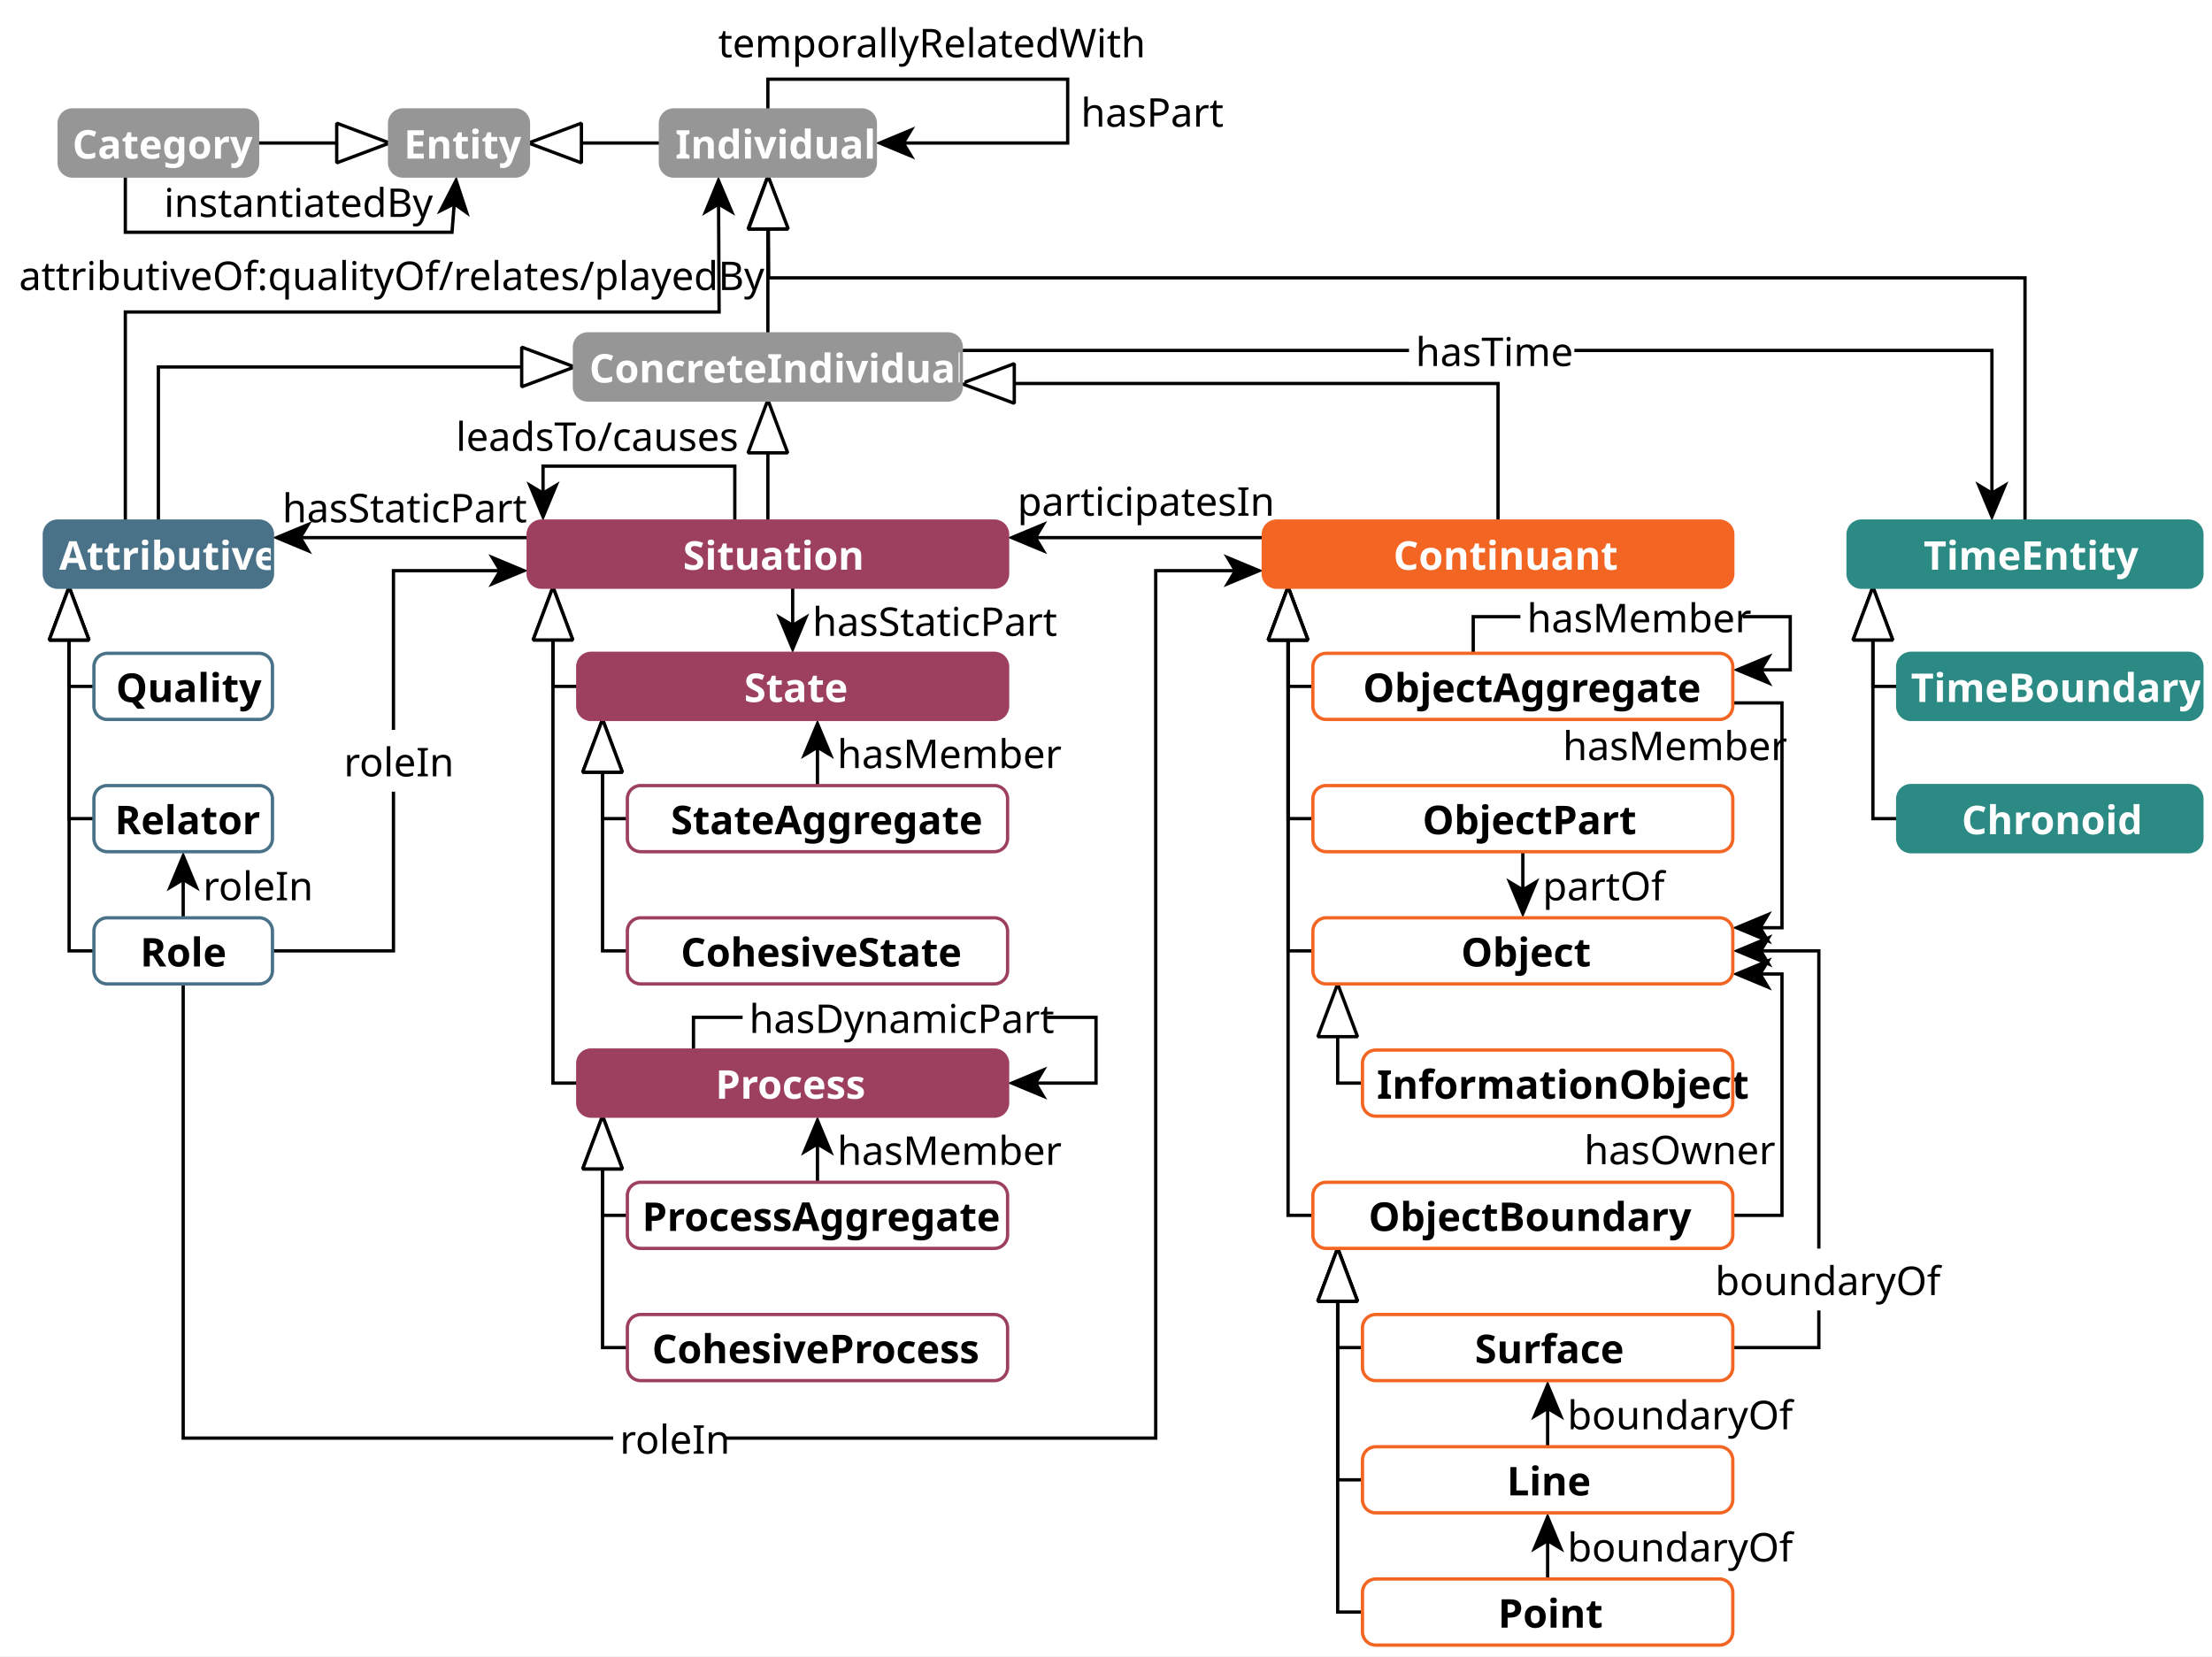
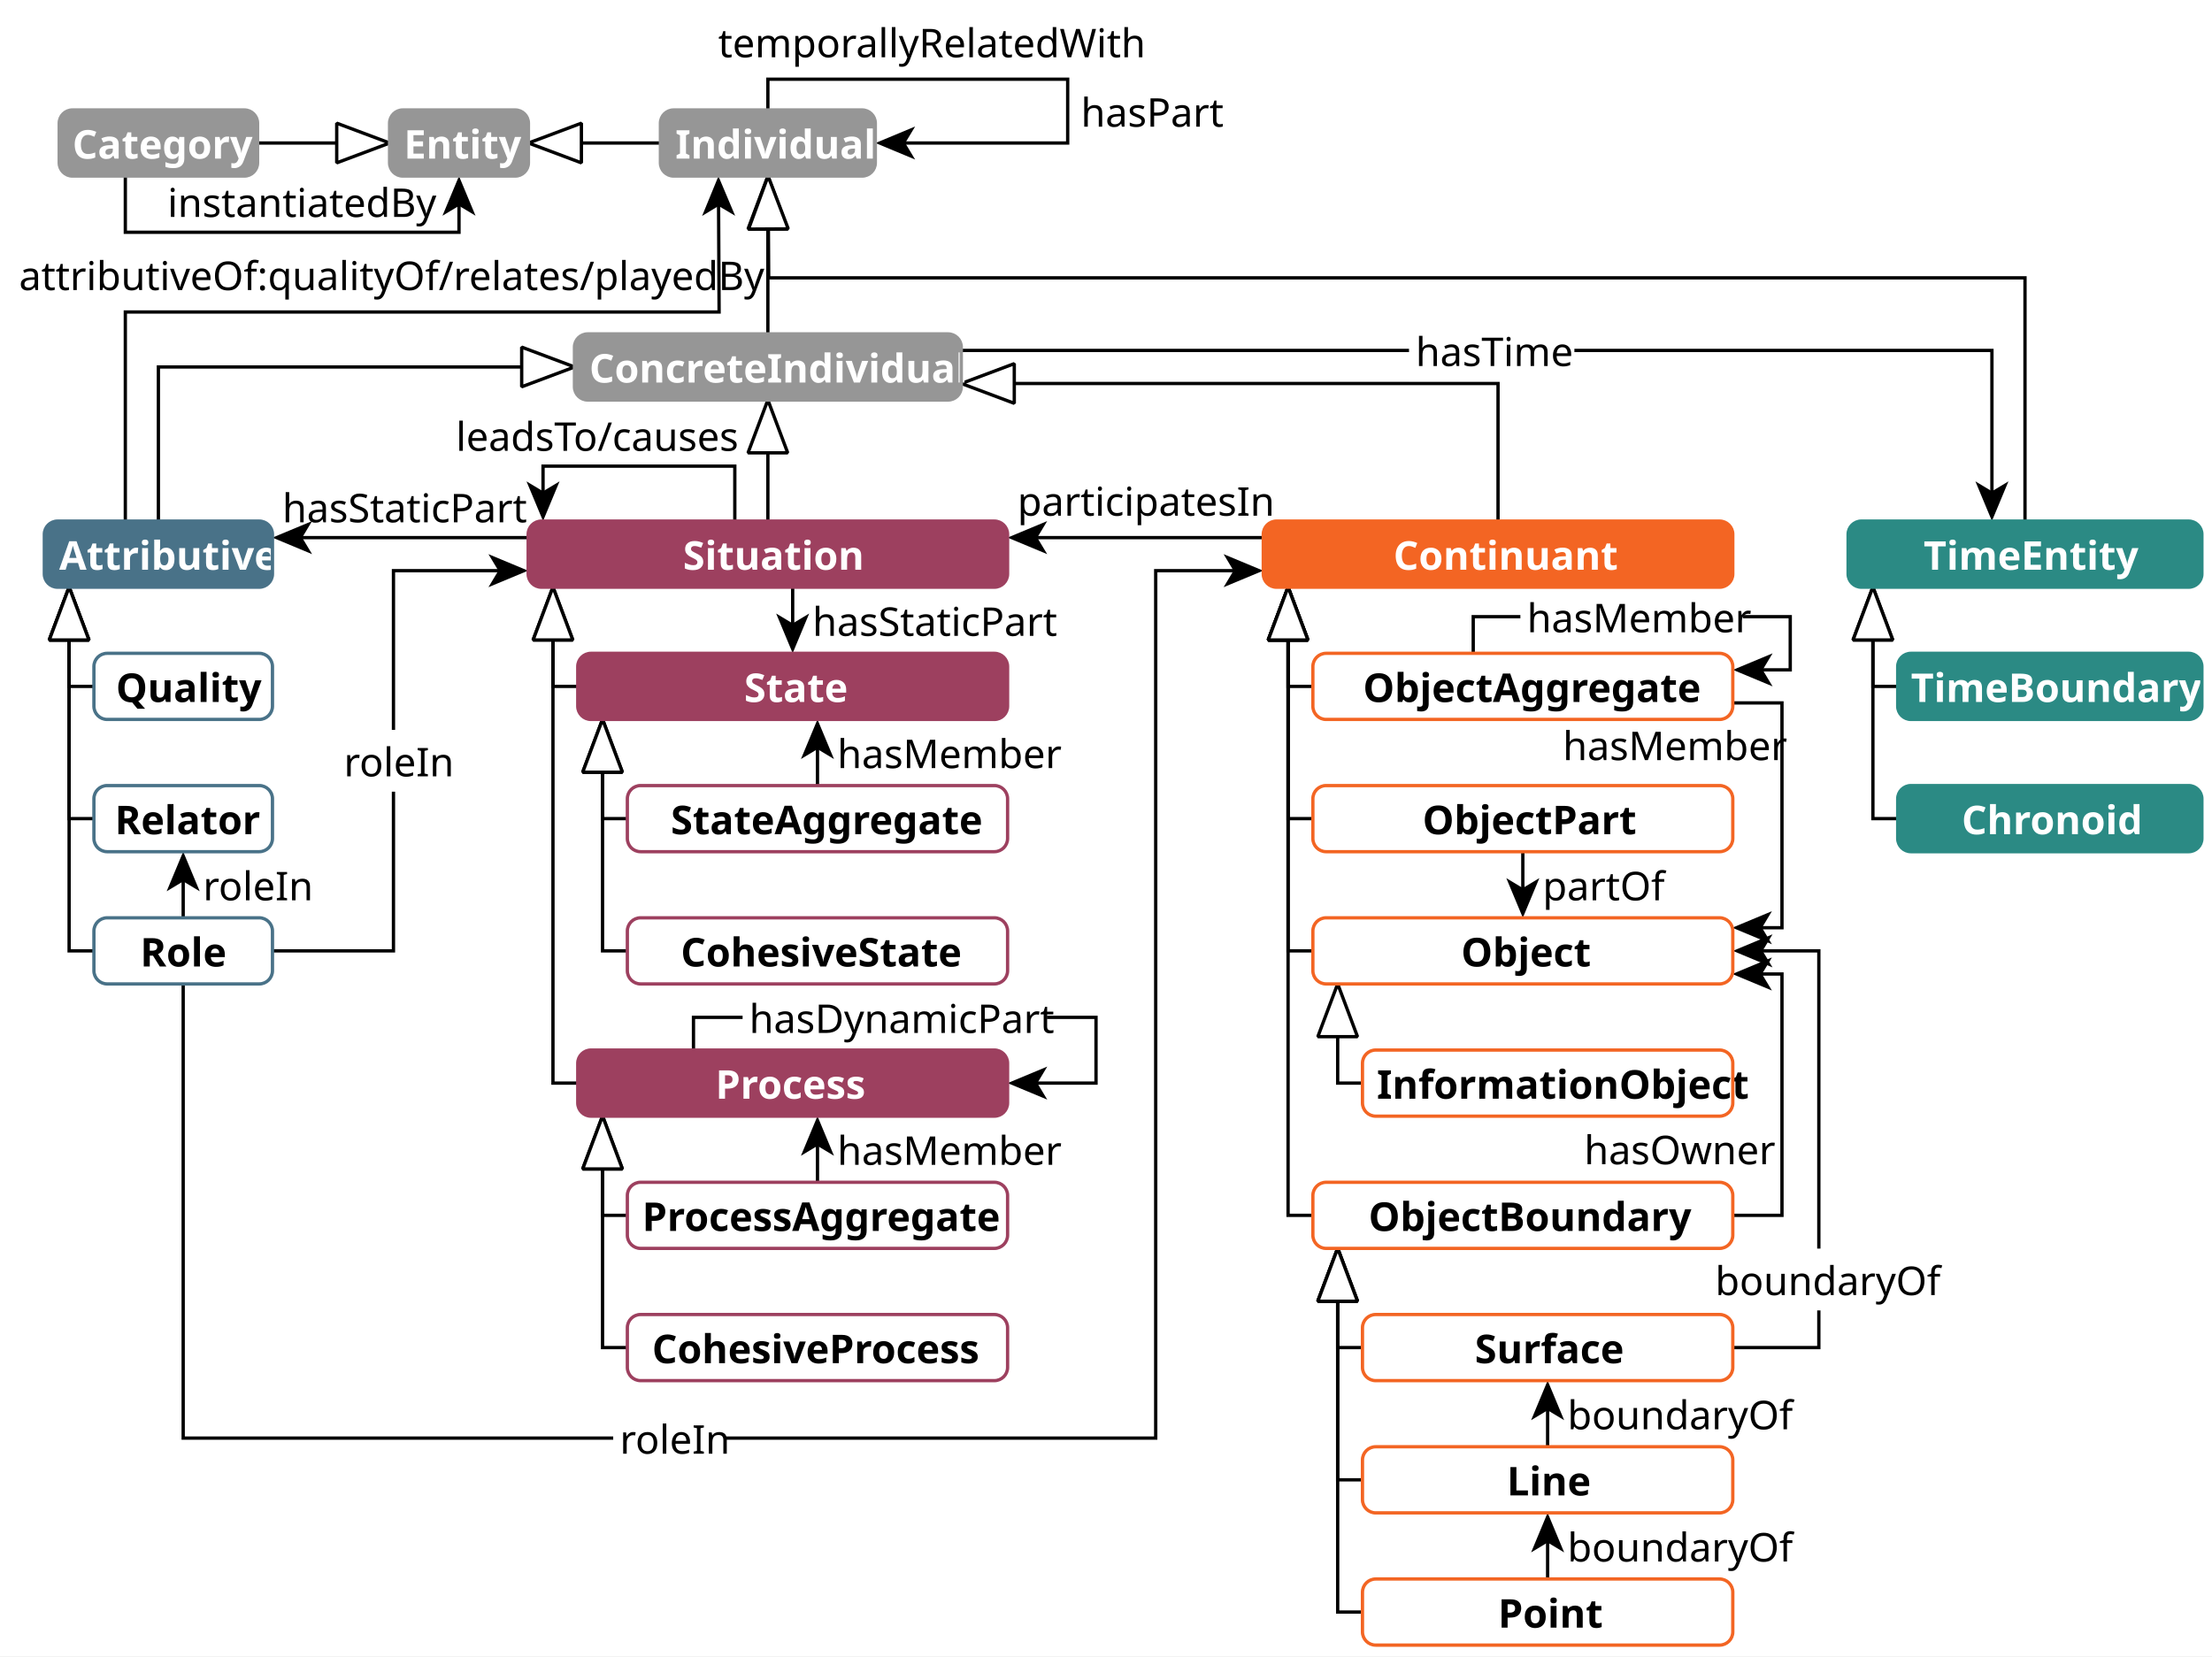
<svg xmlns="http://www.w3.org/2000/svg" fill-opacity="1" color-rendering="auto" color-interpolation="auto" text-rendering="auto" stroke="black" stroke-linecap="square" width="1338" stroke-miterlimit="10" shape-rendering="auto" stroke-opacity="1" fill="black" stroke-dasharray="none" font-weight="normal" stroke-width="1" height="1002" font-family="'Dialog'" font-style="normal" stroke-linejoin="miter" font-size="12px" stroke-dashoffset="0" image-rendering="auto">
  <defs id="genericDefs" />
  <g>
    <defs id="defs1">
      <clipPath clipPathUnits="userSpaceOnUse" id="clipPath1">
        <path d="M0 0 L1338 0 L1338 1002 L0 1002 L0 0 Z" />
      </clipPath>
      <clipPath clipPathUnits="userSpaceOnUse" id="clipPath2">
        <path d="M256 -515 L925 -515 L925 -14 L256 -14 L256 -515 Z" />
      </clipPath>
    </defs>
    <g fill="white" text-rendering="geometricPrecision" shape-rendering="geometricPrecision" transform="scale(2,2) translate(-256,515)" stroke="white">
      <rect x="256" width="669" height="501" y="-515" clip-path="url(#clipPath2)" stroke="none" />
    </g>
    <g text-rendering="geometricPrecision" stroke-miterlimit="1.45" shape-rendering="geometricPrecision" transform="matrix(2,0,0,2,-512,1030)" stroke-linecap="butt">
      <path fill="none" d="M333.869 -471.741 L358.838 -471.741" clip-path="url(#clipPath2)" />
      <path fill="white" d="M373.838 -471.741 L357.838 -477.741 L357.838 -465.741 Z" clip-path="url(#clipPath2)" stroke="none" />
      <path fill="none" d="M373.838 -471.741 L357.838 -477.741 L357.838 -465.741 Z" clip-path="url(#clipPath2)" />
      <path fill="none" d="M455.713 -471.741 L430.841 -471.741" clip-path="url(#clipPath2)" />
      <path fill="white" d="M415.841 -471.741 L431.841 -465.741 L431.841 -477.741 Z" clip-path="url(#clipPath2)" stroke="none" />
      <path fill="none" d="M415.841 -471.741 L431.841 -465.741 L431.841 -477.741 Z" clip-path="url(#clipPath2)" />
-       <path fill="none" d="M293.904 -461.707 L293.904 -444.742 L392.705 -444.742 L393.412 -453.773" clip-path="url(#clipPath2)" />
-       <path d="M394.037 -461.748 L388.115 -450.175 L393.334 -452.776 L398.084 -449.394 Z" clip-path="url(#clipPath2)" stroke="none" />
-       <text x="305.614" xml:space="preserve" y="-449.379" clip-path="url(#clipPath2)" font-family="sans-serif" stroke="none">instantiatedBy</text>
+       <path fill="none" d="M293.904 -461.707 L293.904 -444.742 L394.82 -444.742 L394.82 -453.748" clip-path="url(#clipPath2)" />
+       <path d="M394.82 -461.748 L389.82 -449.748 L394.82 -452.748 L399.82 -449.748 Z" clip-path="url(#clipPath2)" stroke="none" />
+       <text x="306.671" xml:space="preserve" y="-449.379" clip-path="url(#clipPath2)" font-family="sans-serif" stroke="none">instantiatedBy</text>
      <path fill="none" d="M303.904 -357.36 L303.904 -404 L414.777 -404" clip-path="url(#clipPath2)" />
      <path fill="white" d="M429.777 -404 L413.777 -410 L413.777 -398 Z" clip-path="url(#clipPath2)" stroke="none" />
      <path fill="none" d="M429.777 -404 L413.777 -410 L413.777 -398 Z" clip-path="url(#clipPath2)" />
      <path fill="none" d="M488.236 -357.36 L488.236 -379.025" clip-path="url(#clipPath2)" />
      <path fill="white" d="M488.236 -394.025 L482.236 -378.025 L494.236 -378.025 Z" clip-path="url(#clipPath2)" stroke="none" />
      <path fill="none" d="M488.236 -394.025 L482.236 -378.025 L494.236 -378.025 Z" clip-path="url(#clipPath2)" />
      <path fill="none" d="M709.067 -357.386 L709.067 -399 L561.759 -399" clip-path="url(#clipPath2)" />
      <path fill="white" d="M546.759 -399 L562.759 -393 L562.759 -405 Z" clip-path="url(#clipPath2)" stroke="none" />
      <path fill="none" d="M546.759 -399 L562.759 -393 L562.759 -405 Z" clip-path="url(#clipPath2)" />
      <path fill="none" d="M546.758 -409 L858.442 -409 L858.442 -365.399" clip-path="url(#clipPath2)" />
      <path d="M858.442 -357.399 L863.442 -369.399 L858.442 -366.399 L853.442 -369.399 Z" clip-path="url(#clipPath2)" stroke="none" />
      <rect x="682.144" y="-418.351" clip-path="url(#clipPath2)" fill="white" width="50.014" height="18.701" stroke="none" />
      <text x="684.144" xml:space="preserve" y="-404.286" clip-path="url(#clipPath2)" font-family="sans-serif" stroke="none">hasTime</text>
      <path fill="none" d="M829.939 -307.38 L822.442 -307.38 L822.442 -322.419" clip-path="url(#clipPath2)" />
      <path fill="white" d="M822.442 -337.419 L816.442 -321.419 L828.442 -321.419 Z" clip-path="url(#clipPath2)" stroke="none" />
      <path fill="none" d="M822.442 -337.419 L816.442 -321.419 L828.442 -321.419 Z" clip-path="url(#clipPath2)" />
      <path fill="none" d="M829.939 -267.38 L822.442 -267.38 L822.442 -322.419" clip-path="url(#clipPath2)" />
      <path fill="white" d="M822.442 -337.419 L816.442 -321.419 L828.442 -321.419 Z" clip-path="url(#clipPath2)" stroke="none" />
      <path fill="none" d="M822.442 -337.419 L816.442 -321.419 L828.442 -321.419 Z" clip-path="url(#clipPath2)" />
      <path fill="none" d="M488.236 -414.022 L488.236 -446.736" clip-path="url(#clipPath2)" />
      <path fill="white" d="M488.236 -461.736 L482.236 -445.736 L494.236 -445.736 Z" clip-path="url(#clipPath2)" stroke="none" />
      <path fill="none" d="M488.236 -461.736 L482.236 -445.736 L494.236 -445.736 Z" clip-path="url(#clipPath2)" />
      <path fill="none" d="M868.442 -357.377 L868.442 -430.947 L488.486 -430.947 L488.389 -446.742" clip-path="url(#clipPath2)" />
      <path fill="white" d="M488.297 -461.742 L482.395 -445.705 L494.395 -445.779 Z" clip-path="url(#clipPath2)" stroke="none" />
      <path fill="none" d="M488.297 -461.742 L482.395 -445.705 L494.395 -445.779 Z" clip-path="url(#clipPath2)" />
      <path fill="none" d="M293.904 -357.349 L293.904 -420.62 L473.486 -420.62 L473.324 -453.707" clip-path="url(#clipPath2)" />
      <path d="M473.285 -461.707 L468.343 -449.682 L473.329 -452.707 L478.343 -449.731 Z" clip-path="url(#clipPath2)" stroke="none" />
      <text x="261.751" xml:space="preserve" y="-427.257" clip-path="url(#clipPath2)" font-family="sans-serif" stroke="none">attributiveOf:qualityOf/relates/playedBy</text>
      <path fill="none" d="M488.236 -481.73 L488.236 -491.041 L578.91 -491.041 L578.91 -471.741 L528.778 -471.741" clip-path="url(#clipPath2)" />
      <path d="M520.778 -471.741 L532.778 -466.741 L529.778 -471.741 L532.778 -476.741 Z" clip-path="url(#clipPath2)" stroke="none" />
      <text x="473.216" xml:space="preserve" y="-497.678" clip-path="url(#clipPath2)" font-family="sans-serif" stroke="none">temporallyRelatedWith</text>
      <text x="582.91" xml:space="preserve" y="-476.677" clip-path="url(#clipPath2)" font-family="sans-serif" stroke="none">hasPart</text>
      <path fill="none" d="M638.089 -352.38 L568.711 -352.38" clip-path="url(#clipPath2)" />
      <path d="M560.711 -352.38 L572.711 -347.38 L569.711 -352.38 L572.711 -357.38 Z" clip-path="url(#clipPath2)" stroke="none" />
      <text x="563.715" xml:space="preserve" y="-359.016" clip-path="url(#clipPath2)" font-family="sans-serif" stroke="none">participatesIn</text>
      <path fill="none" d="M430.705 -307.38 L423.236 -307.38 L423.236 -322.419" clip-path="url(#clipPath2)" />
      <path fill="white" d="M423.236 -337.419 L417.236 -321.419 L429.236 -321.419 Z" clip-path="url(#clipPath2)" stroke="none" />
      <path fill="none" d="M423.236 -337.419 L417.236 -321.419 L429.236 -321.419 Z" clip-path="url(#clipPath2)" />
      <path fill="none" d="M430.705 -187.38 L423.236 -187.38 L423.236 -322.419" clip-path="url(#clipPath2)" />
      <path fill="white" d="M423.236 -337.419 L417.236 -321.419 L429.236 -321.419 Z" clip-path="url(#clipPath2)" stroke="none" />
      <path fill="none" d="M423.236 -337.419 L417.236 -321.419 L429.236 -321.419 Z" clip-path="url(#clipPath2)" />
      <path fill="none" d="M495.736 -325.419 L495.736 -337.402" clip-path="url(#clipPath2)" />
      <path d="M495.736 -317.419 L500.736 -329.419 L495.736 -326.419 L490.736 -329.419 Z" clip-path="url(#clipPath2)" stroke="none" />
      <text x="501.736" xml:space="preserve" y="-322.666" clip-path="url(#clipPath2)" font-family="sans-serif" stroke="none">hasStaticPart</text>
      <path fill="none" d="M478.236 -357.388 L478.236 -374 L420.236 -374 L420.236 -365.388" clip-path="url(#clipPath2)" />
      <path d="M420.236 -357.388 L425.236 -369.388 L420.236 -366.388 L415.236 -369.388 Z" clip-path="url(#clipPath2)" stroke="none" />
      <text x="393.9" xml:space="preserve" y="-378.637" clip-path="url(#clipPath2)" font-family="sans-serif" stroke="none">leadsTo/causes</text>
      <path fill="none" d="M338.389 -227.38 L375 -227.38 L375 -342.38 L407.722 -342.38" clip-path="url(#clipPath2)" />
      <path d="M415.722 -342.38 L403.722 -347.38 L406.722 -342.38 L403.722 -337.38 Z" clip-path="url(#clipPath2)" stroke="none" />
      <rect x="357.991" y="-294.23" clip-path="url(#clipPath2)" fill="white" width="34.018" height="18.701" stroke="none" />
      <text x="359.991" xml:space="preserve" y="-280.166" clip-path="url(#clipPath2)" font-family="sans-serif" stroke="none">roleIn</text>
      <path fill="none" d="M724.067 -89.419 L724.067 -77.383" clip-path="url(#clipPath2)" />
      <path d="M724.067 -97.419 L719.067 -85.419 L724.067 -88.419 L729.067 -85.419 Z" clip-path="url(#clipPath2)" stroke="none" />
      <text x="730.067" xml:space="preserve" y="-82.666" clip-path="url(#clipPath2)" font-family="sans-serif" stroke="none">boundaryOf</text>
      <path fill="none" d="M653.09 -307.38 L645.567 -307.38 L645.567 -322.419" clip-path="url(#clipPath2)" />
      <path fill="white" d="M645.567 -337.419 L639.567 -321.419 L651.567 -321.419 Z" clip-path="url(#clipPath2)" stroke="none" />
      <path fill="none" d="M645.567 -337.419 L639.567 -321.419 L651.567 -321.419 Z" clip-path="url(#clipPath2)" />
      <path fill="none" d="M653.09 -227.38 L645.567 -227.38 L645.567 -322.389" clip-path="url(#clipPath2)" />
      <path fill="white" d="M645.567 -337.389 L639.567 -321.389 L651.567 -321.389 Z" clip-path="url(#clipPath2)" stroke="none" />
      <path fill="none" d="M645.567 -337.389 L639.567 -321.389 L651.567 -321.389 Z" clip-path="url(#clipPath2)" />
      <path fill="none" d="M653.09 -147.38 L645.567 -147.38 L645.567 -322.37" clip-path="url(#clipPath2)" />
      <path fill="white" d="M645.567 -337.37 L639.567 -321.37 L651.567 -321.37 Z" clip-path="url(#clipPath2)" stroke="none" />
      <path fill="none" d="M645.567 -337.37 L639.567 -321.37 L651.567 -321.37 Z" clip-path="url(#clipPath2)" />
      <path fill="none" d="M653.09 -267.38 L645.567 -267.38 L645.567 -322.419" clip-path="url(#clipPath2)" />
      <path fill="white" d="M645.567 -337.419 L639.567 -321.419 L651.567 -321.419 Z" clip-path="url(#clipPath2)" stroke="none" />
      <path fill="none" d="M645.567 -337.419 L639.567 -321.419 L651.567 -321.419 Z" clip-path="url(#clipPath2)" />
      <path fill="none" d="M311.404 -217.413 L311.404 -80 L605.536 -80 L605.536 -342.38 L630.066 -342.38" clip-path="url(#clipPath2)" />
      <path d="M638.066 -342.38 L626.066 -347.38 L629.066 -342.38 L626.066 -337.38 Z" clip-path="url(#clipPath2)" stroke="none" />
      <rect x="441.461" y="-89.351" clip-path="url(#clipPath2)" fill="white" width="34.018" height="18.701" stroke="none" />
      <text x="443.461" xml:space="preserve" y="-75.286" clip-path="url(#clipPath2)" font-family="sans-serif" stroke="none">roleIn</text>
      <path fill="none" d="M668.039 -107.379 L660.567 -107.379 L660.567 -122.419" clip-path="url(#clipPath2)" />
      <path fill="white" d="M660.567 -137.419 L654.567 -121.419 L666.567 -121.419 Z" clip-path="url(#clipPath2)" stroke="none" />
      <path fill="none" d="M660.567 -137.419 L654.567 -121.419 L666.567 -121.419 Z" clip-path="url(#clipPath2)" />
      <path fill="none" d="M668.039 -67.379 L660.567 -67.379 L660.567 -122.419" clip-path="url(#clipPath2)" />
      <path fill="white" d="M660.567 -137.419 L654.567 -121.419 L666.567 -121.419 Z" clip-path="url(#clipPath2)" stroke="none" />
      <path fill="none" d="M660.567 -137.419 L654.567 -121.419 L666.567 -121.419 Z" clip-path="url(#clipPath2)" />
      <path fill="none" d="M668.039 -27.38 L660.567 -27.38 L660.567 -122.389" clip-path="url(#clipPath2)" />
      <path fill="white" d="M660.567 -137.389 L654.567 -121.389 L666.567 -121.389 Z" clip-path="url(#clipPath2)" stroke="none" />
      <path fill="none" d="M660.567 -137.389 L654.567 -121.389 L666.567 -121.389 Z" clip-path="url(#clipPath2)" />
      <path fill="none" d="M701.567 -317.386 L701.567 -328.464 L797.442 -328.464 L797.442 -312.38 L788.106 -312.38" clip-path="url(#clipPath2)" />
      <path d="M780.106 -312.38 L792.106 -307.38 L789.106 -312.38 L792.106 -317.38 Z" clip-path="url(#clipPath2)" stroke="none" />
      <rect x="715.826" y="-337.815" clip-path="url(#clipPath2)" fill="white" width="67.357" height="18.701" stroke="none" />
      <text x="717.826" xml:space="preserve" y="-323.75" clip-path="url(#clipPath2)" font-family="sans-serif" stroke="none">hasMember</text>
      <path fill="none" d="M724.067 -49.419 L724.067 -37.383" clip-path="url(#clipPath2)" />
      <path d="M724.067 -57.419 L719.067 -45.419 L724.067 -48.419 L729.067 -45.419 Z" clip-path="url(#clipPath2)" stroke="none" />
      <text x="730.067" xml:space="preserve" y="-42.666" clip-path="url(#clipPath2)" font-family="sans-serif" stroke="none">boundaryOf</text>
      <path fill="none" d="M780.056 -147.38 L794.942 -147.38 L794.942 -220.38 L787.903 -220.38" clip-path="url(#clipPath2)" />
      <path d="M779.903 -220.38 L791.903 -215.38 L788.903 -220.38 L791.903 -225.38 Z" clip-path="url(#clipPath2)" stroke="none" />
      <text x="735.118" xml:space="preserve" y="-162.833" clip-path="url(#clipPath2)" font-family="sans-serif" stroke="none">hasOwner</text>
      <path fill="none" d="M780.098 -107.379 L806.091 -107.379 L806.091 -227.38 L788.082 -227.38" clip-path="url(#clipPath2)" />
      <path d="M780.082 -227.38 L792.082 -222.38 L789.082 -227.38 L792.082 -232.38 Z" clip-path="url(#clipPath2)" stroke="none" />
      <rect x="772.738" y="-137.321" clip-path="url(#clipPath2)" fill="white" width="66.707" height="18.701" stroke="none" />
      <text x="774.738" xml:space="preserve" y="-123.256" clip-path="url(#clipPath2)" font-family="sans-serif" stroke="none">boundaryOf</text>
      <path fill="none" d="M716.567 -257.419 L716.567 -245.383" clip-path="url(#clipPath2)" />
      <path d="M716.567 -237.383 L721.567 -249.383 L716.567 -246.383 L711.567 -249.383 Z" clip-path="url(#clipPath2)" stroke="none" />
      <text x="722.567" xml:space="preserve" y="-242.666" clip-path="url(#clipPath2)" font-family="sans-serif" stroke="none">partOf</text>
      <path fill="none" d="M780.056 -302.38 L794.942 -302.38 L794.942 -234.38 L787.903 -234.38" clip-path="url(#clipPath2)" />
      <path d="M779.903 -234.38 L791.903 -229.38 L788.903 -234.38 L791.903 -239.38 Z" clip-path="url(#clipPath2)" stroke="none" />
      <text x="728.66" xml:space="preserve" y="-285.081" clip-path="url(#clipPath2)" font-family="sans-serif" stroke="none">hasMember</text>
      <path fill="none" d="M668.039 -187.38 L660.567 -187.38 L660.567 -202.419" clip-path="url(#clipPath2)" />
      <path fill="white" d="M660.567 -217.419 L654.567 -201.419 L666.567 -201.419 Z" clip-path="url(#clipPath2)" stroke="none" />
      <path fill="none" d="M660.567 -217.419 L654.567 -201.419 L666.567 -201.419 Z" clip-path="url(#clipPath2)" />
      <path fill="none" d="M311.404 -237.419 L311.404 -249.402" clip-path="url(#clipPath2)" />
      <path d="M311.404 -257.402 L306.404 -245.402 L311.404 -248.402 L316.404 -245.402 Z" clip-path="url(#clipPath2)" stroke="none" />
      <text x="317.404" xml:space="preserve" y="-242.666" clip-path="url(#clipPath2)" font-family="sans-serif" stroke="none">roleIn</text>
      <path fill="none" d="M415.736 -352.38 L346.387 -352.38" clip-path="url(#clipPath2)" />
      <path d="M338.387 -352.38 L350.387 -347.38 L347.387 -352.38 L350.387 -357.38 Z" clip-path="url(#clipPath2)" stroke="none" />
      <text x="341.386" xml:space="preserve" y="-357.016" clip-path="url(#clipPath2)" font-family="sans-serif" stroke="none">hasStaticPart</text>
      <path fill="none" d="M284.417 -227.38 L276.904 -227.38 L276.904 -322.389" clip-path="url(#clipPath2)" />
      <path fill="white" d="M276.904 -337.389 L270.904 -321.389 L282.904 -321.389 Z" clip-path="url(#clipPath2)" stroke="none" />
      <path fill="none" d="M276.904 -337.389 L270.904 -321.389 L282.904 -321.389 Z" clip-path="url(#clipPath2)" />
      <path fill="none" d="M284.417 -307.38 L276.904 -307.38 L276.904 -322.419" clip-path="url(#clipPath2)" />
      <path fill="white" d="M276.904 -337.419 L270.904 -321.419 L282.904 -321.419 Z" clip-path="url(#clipPath2)" stroke="none" />
      <path fill="none" d="M276.904 -337.419 L270.904 -321.419 L282.904 -321.419 Z" clip-path="url(#clipPath2)" />
      <path fill="none" d="M284.417 -267.38 L276.904 -267.38 L276.904 -322.419" clip-path="url(#clipPath2)" />
      <path fill="white" d="M276.904 -337.419 L270.904 -321.419 L282.904 -321.419 Z" clip-path="url(#clipPath2)" stroke="none" />
      <path fill="none" d="M276.904 -337.419 L270.904 -321.419 L282.904 -321.419 Z" clip-path="url(#clipPath2)" />
      <path fill="none" d="M445.757 -267.38 L438.236 -267.38 L438.236 -282.419" clip-path="url(#clipPath2)" />
      <path fill="white" d="M438.236 -297.419 L432.236 -281.419 L444.236 -281.419 Z" clip-path="url(#clipPath2)" stroke="none" />
      <path fill="none" d="M438.236 -297.419 L432.236 -281.419 L444.236 -281.419 Z" clip-path="url(#clipPath2)" />
      <path fill="none" d="M445.757 -227.38 L438.236 -227.38 L438.236 -282.419" clip-path="url(#clipPath2)" />
      <path fill="white" d="M438.236 -297.419 L432.236 -281.419 L444.236 -281.419 Z" clip-path="url(#clipPath2)" stroke="none" />
      <path fill="none" d="M438.236 -297.419 L432.236 -281.419 L444.236 -281.419 Z" clip-path="url(#clipPath2)" />
      <path fill="none" d="M503.236 -277.419 L503.236 -289.402" clip-path="url(#clipPath2)" />
      <path d="M503.236 -297.402 L498.236 -285.402 L503.236 -288.402 L508.236 -285.402 Z" clip-path="url(#clipPath2)" stroke="none" />
      <text x="509.236" xml:space="preserve" y="-282.666" clip-path="url(#clipPath2)" font-family="sans-serif" stroke="none">hasMember</text>
      <path fill="none" d="M465.736 -197.363 L465.736 -207.268 L587.48 -207.268 L587.48 -187.38 L568.736 -187.38" clip-path="url(#clipPath2)" />
      <path d="M560.736 -187.38 L572.736 -182.38 L569.736 -187.38 L572.736 -192.38 Z" clip-path="url(#clipPath2)" stroke="none" />
      <rect x="480.592" y="-216.619" clip-path="url(#clipPath2)" fill="white" width="92.031" height="18.701" stroke="none" />
      <text x="482.592" xml:space="preserve" y="-202.555" clip-path="url(#clipPath2)" font-family="sans-serif" stroke="none">hasDynamicPart</text>
      <path fill="none" d="M445.757 -147.38 L438.236 -147.38 L438.236 -162.419" clip-path="url(#clipPath2)" />
      <path fill="white" d="M438.236 -177.419 L432.236 -161.419 L444.236 -161.419 Z" clip-path="url(#clipPath2)" stroke="none" />
      <path fill="none" d="M438.236 -177.419 L432.236 -161.419 L444.236 -161.419 Z" clip-path="url(#clipPath2)" />
      <path fill="none" d="M445.757 -107.379 L438.236 -107.379 L438.236 -162.419" clip-path="url(#clipPath2)" />
      <path fill="white" d="M438.236 -177.419 L432.236 -161.419 L444.236 -161.419 Z" clip-path="url(#clipPath2)" stroke="none" />
      <path fill="none" d="M438.236 -177.419 L432.236 -161.419 L444.236 -161.419 Z" clip-path="url(#clipPath2)" />
      <path fill="none" d="M503.236 -157.419 L503.236 -169.402" clip-path="url(#clipPath2)" />
      <path d="M503.236 -177.402 L498.236 -165.402 L503.236 -168.402 L508.236 -165.402 Z" clip-path="url(#clipPath2)" stroke="none" />
      <text x="509.236" xml:space="preserve" y="-162.666" clip-path="url(#clipPath2)" font-family="sans-serif" stroke="none">hasMember</text>
    </g>
    <g fill="rgb(150,150,150)" text-rendering="geometricPrecision" shape-rendering="geometricPrecision" transform="matrix(2,0,0,2,-512,1030)" stroke="rgb(150,150,150)">
      <rect x="273.904" y="-481.741" clip-path="url(#clipPath2)" width="60" rx="4" ry="4" height="20" stroke="none" />
    </g>
    <g stroke-linecap="butt" transform="matrix(2,0,0,2,-512,1030)" fill="white" text-rendering="geometricPrecision" font-family="sans-serif" shape-rendering="geometricPrecision" stroke="white" font-weight="bold" stroke-miterlimit="1.45">
      <text x="277.897" xml:space="preserve" y="-467.027" clip-path="url(#clipPath2)" stroke="none">Category</text>
    </g>
    <g stroke-linecap="butt" transform="matrix(2,0,0,2,-512,1030)" fill="rgb(150,150,150)" text-rendering="geometricPrecision" shape-rendering="geometricPrecision" stroke="rgb(150,150,150)" stroke-miterlimit="1.45">
      <rect x="273.904" y="-481.741" clip-path="url(#clipPath2)" fill="none" width="60" rx="4" ry="4" height="20" />
      <rect stroke-linecap="square" x="373.82" y="-481.741" clip-path="url(#clipPath2)" width="42" rx="4" ry="4" height="20" stroke="none" stroke-miterlimit="10" />
    </g>
    <g stroke-linecap="butt" transform="matrix(2,0,0,2,-512,1030)" fill="white" text-rendering="geometricPrecision" font-family="sans-serif" shape-rendering="geometricPrecision" stroke="white" font-weight="bold" stroke-miterlimit="1.45">
      <text x="378.153" xml:space="preserve" y="-467.027" clip-path="url(#clipPath2)" stroke="none">Entity</text>
    </g>
    <g stroke-linecap="butt" transform="matrix(2,0,0,2,-512,1030)" fill="rgb(150,150,150)" text-rendering="geometricPrecision" shape-rendering="geometricPrecision" stroke="rgb(150,150,150)" stroke-miterlimit="1.45">
      <rect x="373.82" y="-481.741" clip-path="url(#clipPath2)" fill="none" width="42" rx="4" ry="4" height="20" />
      <rect stroke-linecap="square" x="429.736" y="-414" clip-path="url(#clipPath2)" width="117" rx="4" ry="4" height="20" stroke="none" stroke-miterlimit="10" />
    </g>
    <g stroke-linecap="butt" transform="matrix(2,0,0,2,-512,1030)" fill="white" text-rendering="geometricPrecision" font-family="sans-serif" shape-rendering="geometricPrecision" stroke="white" font-weight="bold" stroke-miterlimit="1.45">
      <text x="434.227" xml:space="preserve" y="-399.286" clip-path="url(#clipPath2)" stroke="none">ConcreteIndividual</text>
    </g>
    <g stroke-linecap="butt" transform="matrix(2,0,0,2,-512,1030)" fill="rgb(150,150,150)" text-rendering="geometricPrecision" shape-rendering="geometricPrecision" stroke="rgb(150,150,150)" stroke-miterlimit="1.45">
      <rect x="429.736" y="-414" clip-path="url(#clipPath2)" fill="none" width="117" rx="4" ry="4" height="20" />
    </g>
    <g fill="rgb(43,138,132)" text-rendering="geometricPrecision" shape-rendering="geometricPrecision" transform="matrix(2,0,0,2,-512,1030)" stroke="rgb(43,138,132)">
      <rect x="814.942" y="-357.38" clip-path="url(#clipPath2)" width="107" rx="4" ry="4" height="20" stroke="none" />
    </g>
    <g stroke-linecap="butt" transform="matrix(2,0,0,2,-512,1030)" fill="white" text-rendering="geometricPrecision" font-family="sans-serif" shape-rendering="geometricPrecision" stroke="white" font-weight="bold" stroke-miterlimit="1.45">
      <text x="837.771" xml:space="preserve" y="-342.666" clip-path="url(#clipPath2)" stroke="none">TimeEntity</text>
    </g>
    <g stroke-linecap="butt" transform="matrix(2,0,0,2,-512,1030)" fill="rgb(43,138,132)" text-rendering="geometricPrecision" shape-rendering="geometricPrecision" stroke="rgb(43,138,132)" stroke-miterlimit="1.45">
      <rect x="814.942" y="-357.38" clip-path="url(#clipPath2)" fill="none" width="107" rx="4" ry="4" height="20" />
    </g>
    <g fill="rgb(150,150,150)" text-rendering="geometricPrecision" shape-rendering="geometricPrecision" transform="matrix(2,0,0,2,-512,1030)" stroke="rgb(150,150,150)">
      <rect x="455.736" y="-481.741" clip-path="url(#clipPath2)" width="65" rx="4" ry="4" height="20" stroke="none" />
    </g>
    <g stroke-linecap="butt" transform="matrix(2,0,0,2,-512,1030)" fill="white" text-rendering="geometricPrecision" font-family="sans-serif" shape-rendering="geometricPrecision" stroke="white" font-weight="bold" stroke-miterlimit="1.45">
      <text x="460.234" xml:space="preserve" y="-467.027" clip-path="url(#clipPath2)" stroke="none">Individual</text>
    </g>
    <g stroke-linecap="butt" transform="matrix(2,0,0,2,-512,1030)" fill="rgb(150,150,150)" text-rendering="geometricPrecision" shape-rendering="geometricPrecision" stroke="rgb(150,150,150)" stroke-miterlimit="1.45">
      <rect x="455.736" y="-481.741" clip-path="url(#clipPath2)" fill="none" width="65" rx="4" ry="4" height="20" />
    </g>
    <g fill="rgb(43,138,132)" text-rendering="geometricPrecision" shape-rendering="geometricPrecision" transform="matrix(2,0,0,2,-512,1030)" stroke="rgb(43,138,132)">
      <rect x="829.942" y="-317.38" clip-path="url(#clipPath2)" width="92" rx="4" ry="4" height="20" stroke="none" />
    </g>
    <g stroke-linecap="butt" transform="matrix(2,0,0,2,-512,1030)" fill="white" text-rendering="geometricPrecision" font-family="sans-serif" shape-rendering="geometricPrecision" stroke="white" font-weight="bold" stroke-miterlimit="1.45">
      <text x="833.936" xml:space="preserve" y="-302.666" clip-path="url(#clipPath2)" stroke="none">TimeBoundary</text>
    </g>
    <g stroke-linecap="butt" transform="matrix(2,0,0,2,-512,1030)" fill="rgb(43,138,132)" text-rendering="geometricPrecision" shape-rendering="geometricPrecision" stroke="rgb(43,138,132)" stroke-miterlimit="1.45">
      <rect x="829.942" y="-317.38" clip-path="url(#clipPath2)" fill="none" width="92" rx="4" ry="4" height="20" />
      <rect stroke-linecap="square" x="829.942" y="-277.38" clip-path="url(#clipPath2)" width="92" rx="4" ry="4" height="20" stroke="none" stroke-miterlimit="10" />
    </g>
    <g stroke-linecap="butt" transform="matrix(2,0,0,2,-512,1030)" fill="white" text-rendering="geometricPrecision" font-family="sans-serif" shape-rendering="geometricPrecision" stroke="white" font-weight="bold" stroke-miterlimit="1.45">
      <text x="849.282" xml:space="preserve" y="-262.666" clip-path="url(#clipPath2)" stroke="none">Chronoid</text>
    </g>
    <g stroke-linecap="butt" transform="matrix(2,0,0,2,-512,1030)" fill="rgb(43,138,132)" text-rendering="geometricPrecision" shape-rendering="geometricPrecision" stroke="rgb(43,138,132)" stroke-miterlimit="1.45">
      <rect x="829.942" y="-277.38" clip-path="url(#clipPath2)" fill="none" width="92" rx="4" ry="4" height="20" />
    </g>
    <g fill="rgb(157,64,95)" text-rendering="geometricPrecision" shape-rendering="geometricPrecision" transform="matrix(2,0,0,2,-512,1030)" stroke="rgb(157,64,95)">
      <rect x="415.736" y="-357.38" clip-path="url(#clipPath2)" width="145" rx="4" ry="4" height="20" stroke="none" />
    </g>
    <g stroke-linecap="butt" transform="matrix(2,0,0,2,-512,1030)" fill="white" text-rendering="geometricPrecision" font-family="sans-serif" shape-rendering="geometricPrecision" stroke="white" font-weight="bold" stroke-miterlimit="1.45">
      <text x="462.571" xml:space="preserve" y="-342.666" clip-path="url(#clipPath2)" stroke="none">Situation</text>
    </g>
    <g stroke-linecap="butt" transform="matrix(2,0,0,2,-512,1030)" fill="rgb(157,64,95)" text-rendering="geometricPrecision" shape-rendering="geometricPrecision" stroke="rgb(157,64,95)" stroke-miterlimit="1.45">
      <rect x="415.736" y="-357.38" clip-path="url(#clipPath2)" fill="none" width="145" rx="4" ry="4" height="20" />
    </g>
    <g stroke-linecap="butt" transform="matrix(2,0,0,2,-512,1030)" text-rendering="geometricPrecision" font-family="sans-serif" shape-rendering="geometricPrecision" font-weight="bold" stroke-miterlimit="1.45">
      <text x="711.733" xml:space="preserve" y="-62.666" clip-path="url(#clipPath2)" stroke="none">Line</text>
    </g>
    <g stroke-linecap="butt" transform="matrix(2,0,0,2,-512,1030)" fill="rgb(243,101,35)" text-rendering="geometricPrecision" shape-rendering="geometricPrecision" stroke="rgb(243,101,35)" stroke-miterlimit="1.45">
      <rect x="668.067" y="-77.379" clip-path="url(#clipPath2)" fill="none" width="112" rx="4" ry="4" height="20" />
      <rect stroke-linecap="square" x="638.067" y="-357.38" clip-path="url(#clipPath2)" width="142" rx="4" ry="4" height="20" stroke="none" stroke-miterlimit="10" />
    </g>
    <g stroke-linecap="butt" transform="matrix(2,0,0,2,-512,1030)" fill="white" text-rendering="geometricPrecision" font-family="sans-serif" shape-rendering="geometricPrecision" stroke="white" font-weight="bold" stroke-miterlimit="1.45">
      <text x="677.409" xml:space="preserve" y="-342.666" clip-path="url(#clipPath2)" stroke="none">Continuant</text>
    </g>
    <g stroke-linecap="butt" transform="matrix(2,0,0,2,-512,1030)" fill="rgb(243,101,35)" text-rendering="geometricPrecision" shape-rendering="geometricPrecision" stroke="rgb(243,101,35)" stroke-miterlimit="1.45">
      <rect x="638.067" y="-357.38" clip-path="url(#clipPath2)" fill="none" width="142" rx="4" ry="4" height="20" />
    </g>
    <g stroke-linecap="butt" transform="matrix(2,0,0,2,-512,1030)" text-rendering="geometricPrecision" font-family="sans-serif" shape-rendering="geometricPrecision" font-weight="bold" stroke-miterlimit="1.45">
      <text x="669.894" xml:space="preserve" y="-142.666" clip-path="url(#clipPath2)" stroke="none">ObjectBoundary</text>
    </g>
    <g stroke-linecap="butt" transform="matrix(2,0,0,2,-512,1030)" fill="rgb(243,101,35)" text-rendering="geometricPrecision" shape-rendering="geometricPrecision" stroke="rgb(243,101,35)" stroke-miterlimit="1.45">
      <rect x="653.067" y="-157.38" clip-path="url(#clipPath2)" fill="none" width="127" rx="4" ry="4" height="20" />
    </g>
    <g stroke-linecap="butt" transform="matrix(2,0,0,2,-512,1030)" text-rendering="geometricPrecision" font-family="sans-serif" shape-rendering="geometricPrecision" font-weight="bold" stroke-miterlimit="1.45">
      <text x="668.224" xml:space="preserve" y="-302.666" clip-path="url(#clipPath2)" stroke="none">ObjectAggregate</text>
    </g>
    <g stroke-linecap="butt" transform="matrix(2,0,0,2,-512,1030)" fill="rgb(243,101,35)" text-rendering="geometricPrecision" shape-rendering="geometricPrecision" stroke="rgb(243,101,35)" stroke-miterlimit="1.45">
      <rect x="653.067" y="-317.38" clip-path="url(#clipPath2)" fill="none" width="127" rx="4" ry="4" height="20" />
    </g>
    <g stroke-linecap="butt" transform="matrix(2,0,0,2,-512,1030)" text-rendering="geometricPrecision" font-family="sans-serif" shape-rendering="geometricPrecision" font-weight="bold" stroke-miterlimit="1.45">
      <text x="709.07" xml:space="preserve" y="-22.666" clip-path="url(#clipPath2)" stroke="none">Point</text>
    </g>
    <g stroke-linecap="butt" transform="matrix(2,0,0,2,-512,1030)" fill="rgb(243,101,35)" text-rendering="geometricPrecision" shape-rendering="geometricPrecision" stroke="rgb(243,101,35)" stroke-miterlimit="1.45">
      <rect x="668.067" y="-37.38" clip-path="url(#clipPath2)" fill="none" width="112" rx="4" ry="4" height="20" />
    </g>
    <g stroke-linecap="butt" transform="matrix(2,0,0,2,-512,1030)" text-rendering="geometricPrecision" font-family="sans-serif" shape-rendering="geometricPrecision" font-weight="bold" stroke-miterlimit="1.45">
      <text x="697.896" xml:space="preserve" y="-222.666" clip-path="url(#clipPath2)" stroke="none">Object</text>
    </g>
    <g stroke-linecap="butt" transform="matrix(2,0,0,2,-512,1030)" fill="rgb(243,101,35)" text-rendering="geometricPrecision" shape-rendering="geometricPrecision" stroke="rgb(243,101,35)" stroke-miterlimit="1.45">
      <rect x="653.067" y="-237.38" clip-path="url(#clipPath2)" fill="none" width="127" rx="4" ry="4" height="20" />
    </g>
    <g stroke-linecap="butt" transform="matrix(2,0,0,2,-512,1030)" text-rendering="geometricPrecision" font-family="sans-serif" shape-rendering="geometricPrecision" font-weight="bold" stroke-miterlimit="1.45">
      <text x="702.056" xml:space="preserve" y="-102.666" clip-path="url(#clipPath2)" stroke="none">Surface</text>
    </g>
    <g stroke-linecap="butt" transform="matrix(2,0,0,2,-512,1030)" fill="rgb(243,101,35)" text-rendering="geometricPrecision" shape-rendering="geometricPrecision" stroke="rgb(243,101,35)" stroke-miterlimit="1.45">
      <rect x="668.067" y="-117.379" clip-path="url(#clipPath2)" fill="none" width="112" rx="4" ry="4" height="20" />
    </g>
    <g stroke-linecap="butt" transform="matrix(2,0,0,2,-512,1030)" text-rendering="geometricPrecision" font-family="sans-serif" shape-rendering="geometricPrecision" font-weight="bold" stroke-miterlimit="1.45">
      <text x="686.224" xml:space="preserve" y="-262.666" clip-path="url(#clipPath2)" stroke="none">ObjectPart</text>
    </g>
    <g stroke-linecap="butt" transform="matrix(2,0,0,2,-512,1030)" fill="rgb(243,101,35)" text-rendering="geometricPrecision" shape-rendering="geometricPrecision" stroke="rgb(243,101,35)" stroke-miterlimit="1.45">
      <rect x="653.067" y="-277.38" clip-path="url(#clipPath2)" fill="none" width="127" rx="4" ry="4" height="20" />
    </g>
    <g stroke-linecap="butt" transform="matrix(2,0,0,2,-512,1030)" text-rendering="geometricPrecision" font-family="sans-serif" shape-rendering="geometricPrecision" font-weight="bold" stroke-miterlimit="1.45">
      <text x="672.399" xml:space="preserve" y="-182.666" clip-path="url(#clipPath2)" stroke="none">InformationObject</text>
    </g>
    <g stroke-linecap="butt" transform="matrix(2,0,0,2,-512,1030)" fill="rgb(243,101,35)" text-rendering="geometricPrecision" shape-rendering="geometricPrecision" stroke="rgb(243,101,35)" stroke-miterlimit="1.45">
      <rect x="668.067" y="-197.38" clip-path="url(#clipPath2)" fill="none" width="112" rx="4" ry="4" height="20" />
    </g>
    <g stroke-linecap="butt" transform="matrix(2,0,0,2,-512,1030)" text-rendering="geometricPrecision" font-family="sans-serif" shape-rendering="geometricPrecision" font-weight="bold" stroke-miterlimit="1.45">
      <text x="290.732" xml:space="preserve" y="-262.666" clip-path="url(#clipPath2)" stroke="none">Relator</text>
    </g>
    <g stroke-linecap="butt" transform="matrix(2,0,0,2,-512,1030)" fill="rgb(73,114,136)" text-rendering="geometricPrecision" shape-rendering="geometricPrecision" stroke="rgb(73,114,136)" stroke-miterlimit="1.45">
      <rect x="284.404" y="-277.38" clip-path="url(#clipPath2)" fill="none" width="54" rx="4" ry="4" height="20" />
    </g>
    <g stroke-linecap="butt" transform="matrix(2,0,0,2,-512,1030)" text-rendering="geometricPrecision" font-family="sans-serif" shape-rendering="geometricPrecision" font-weight="bold" stroke-miterlimit="1.45">
      <text x="298.402" xml:space="preserve" y="-222.666" clip-path="url(#clipPath2)" stroke="none">Role</text>
    </g>
    <g stroke-linecap="butt" transform="matrix(2,0,0,2,-512,1030)" fill="rgb(73,114,136)" text-rendering="geometricPrecision" shape-rendering="geometricPrecision" stroke="rgb(73,114,136)" stroke-miterlimit="1.45">
      <rect x="284.404" y="-237.38" clip-path="url(#clipPath2)" fill="none" width="54" rx="4" ry="4" height="20" />
    </g>
    <g stroke-linecap="butt" transform="matrix(2,0,0,2,-512,1030)" text-rendering="geometricPrecision" font-family="sans-serif" shape-rendering="geometricPrecision" font-weight="bold" stroke-miterlimit="1.45">
      <text x="291.066" xml:space="preserve" y="-302.666" clip-path="url(#clipPath2)" stroke="none">Quality</text>
    </g>
    <g stroke-linecap="butt" transform="matrix(2,0,0,2,-512,1030)" fill="rgb(73,114,136)" text-rendering="geometricPrecision" shape-rendering="geometricPrecision" stroke="rgb(73,114,136)" stroke-miterlimit="1.45">
      <rect x="284.404" y="-317.38" clip-path="url(#clipPath2)" fill="none" width="54" rx="4" ry="4" height="20" />
      <rect stroke-linecap="square" x="269.404" y="-357.38" clip-path="url(#clipPath2)" width="69" rx="4" ry="4" height="20" stroke="none" stroke-miterlimit="10" />
    </g>
    <g stroke-linecap="butt" transform="matrix(2,0,0,2,-512,1030)" fill="white" text-rendering="geometricPrecision" font-family="sans-serif" shape-rendering="geometricPrecision" stroke="white" font-weight="bold" stroke-miterlimit="1.45">
      <text x="273.904" xml:space="preserve" y="-342.666" clip-path="url(#clipPath2)" stroke="none">Attributive</text>
    </g>
    <g stroke-linecap="butt" transform="matrix(2,0,0,2,-512,1030)" fill="rgb(73,114,136)" text-rendering="geometricPrecision" shape-rendering="geometricPrecision" stroke="rgb(73,114,136)" stroke-miterlimit="1.45">
      <rect x="269.404" y="-357.38" clip-path="url(#clipPath2)" fill="none" width="69" rx="4" ry="4" height="20" />
    </g>
    <g stroke-linecap="butt" transform="matrix(2,0,0,2,-512,1030)" text-rendering="geometricPrecision" font-family="sans-serif" shape-rendering="geometricPrecision" font-weight="bold" stroke-miterlimit="1.45">
      <text x="461.886" xml:space="preserve" y="-222.666" clip-path="url(#clipPath2)" stroke="none">CohesiveState</text>
    </g>
    <g stroke-linecap="butt" transform="matrix(2,0,0,2,-512,1030)" fill="rgb(157,64,95)" text-rendering="geometricPrecision" shape-rendering="geometricPrecision" stroke="rgb(157,64,95)" stroke-miterlimit="1.45">
      <rect x="445.736" y="-237.38" clip-path="url(#clipPath2)" fill="none" width="115" rx="4" ry="4" height="20" />
    </g>
    <g stroke-linecap="butt" transform="matrix(2,0,0,2,-512,1030)" text-rendering="geometricPrecision" font-family="sans-serif" shape-rendering="geometricPrecision" font-weight="bold" stroke-miterlimit="1.45">
      <text x="458.892" xml:space="preserve" y="-262.666" clip-path="url(#clipPath2)" stroke="none">StateAggregate</text>
    </g>
    <g stroke-linecap="butt" transform="matrix(2,0,0,2,-512,1030)" fill="rgb(157,64,95)" text-rendering="geometricPrecision" shape-rendering="geometricPrecision" stroke="rgb(157,64,95)" stroke-miterlimit="1.45">
      <rect x="445.736" y="-277.38" clip-path="url(#clipPath2)" fill="none" width="115" rx="4" ry="4" height="20" />
      <rect stroke-linecap="square" x="430.736" y="-317.38" clip-path="url(#clipPath2)" width="130" rx="4" ry="4" height="20" stroke="none" stroke-miterlimit="10" />
    </g>
    <g stroke-linecap="butt" transform="matrix(2,0,0,2,-512,1030)" fill="white" text-rendering="geometricPrecision" font-family="sans-serif" shape-rendering="geometricPrecision" stroke="white" font-weight="bold" stroke-miterlimit="1.45">
      <text x="481.064" xml:space="preserve" y="-302.666" clip-path="url(#clipPath2)" stroke="none">State</text>
    </g>
    <g stroke-linecap="butt" transform="matrix(2,0,0,2,-512,1030)" fill="rgb(157,64,95)" text-rendering="geometricPrecision" shape-rendering="geometricPrecision" stroke="rgb(157,64,95)" stroke-miterlimit="1.45">
      <rect x="430.736" y="-317.38" clip-path="url(#clipPath2)" fill="none" width="130" rx="4" ry="4" height="20" />
    </g>
    <g stroke-linecap="butt" transform="matrix(2,0,0,2,-512,1030)" text-rendering="geometricPrecision" font-family="sans-serif" shape-rendering="geometricPrecision" font-weight="bold" stroke-miterlimit="1.45">
      <text x="453.208" xml:space="preserve" y="-102.666" clip-path="url(#clipPath2)" stroke="none">CohesiveProcess</text>
    </g>
    <g stroke-linecap="butt" transform="matrix(2,0,0,2,-512,1030)" fill="rgb(157,64,95)" text-rendering="geometricPrecision" shape-rendering="geometricPrecision" stroke="rgb(157,64,95)" stroke-miterlimit="1.45">
      <rect x="445.736" y="-117.379" clip-path="url(#clipPath2)" fill="none" width="115" rx="4" ry="4" height="20" />
    </g>
    <g stroke-linecap="butt" transform="matrix(2,0,0,2,-512,1030)" text-rendering="geometricPrecision" font-family="sans-serif" shape-rendering="geometricPrecision" font-weight="bold" stroke-miterlimit="1.45">
      <text x="450.214" xml:space="preserve" y="-142.666" clip-path="url(#clipPath2)" stroke="none">ProcessAggregate</text>
    </g>
    <g stroke-linecap="butt" transform="matrix(2,0,0,2,-512,1030)" fill="rgb(157,64,95)" text-rendering="geometricPrecision" shape-rendering="geometricPrecision" stroke="rgb(157,64,95)" stroke-miterlimit="1.45">
      <rect x="445.736" y="-157.38" clip-path="url(#clipPath2)" fill="none" width="115" rx="4" ry="4" height="20" />
      <rect stroke-linecap="square" x="430.736" y="-197.38" clip-path="url(#clipPath2)" width="130" rx="4" ry="4" height="20" stroke="none" stroke-miterlimit="10" />
    </g>
    <g stroke-linecap="butt" transform="matrix(2,0,0,2,-512,1030)" fill="white" text-rendering="geometricPrecision" font-family="sans-serif" shape-rendering="geometricPrecision" stroke="white" font-weight="bold" stroke-miterlimit="1.45">
      <text x="472.386" xml:space="preserve" y="-182.666" clip-path="url(#clipPath2)" stroke="none">Process</text>
    </g>
    <g stroke-linecap="butt" transform="matrix(2,0,0,2,-512,1030)" fill="rgb(157,64,95)" text-rendering="geometricPrecision" shape-rendering="geometricPrecision" stroke="rgb(157,64,95)" stroke-miterlimit="1.45">
      <rect x="430.736" y="-197.38" clip-path="url(#clipPath2)" fill="none" width="130" rx="4" ry="4" height="20" />
    </g>
  </g>
</svg>
